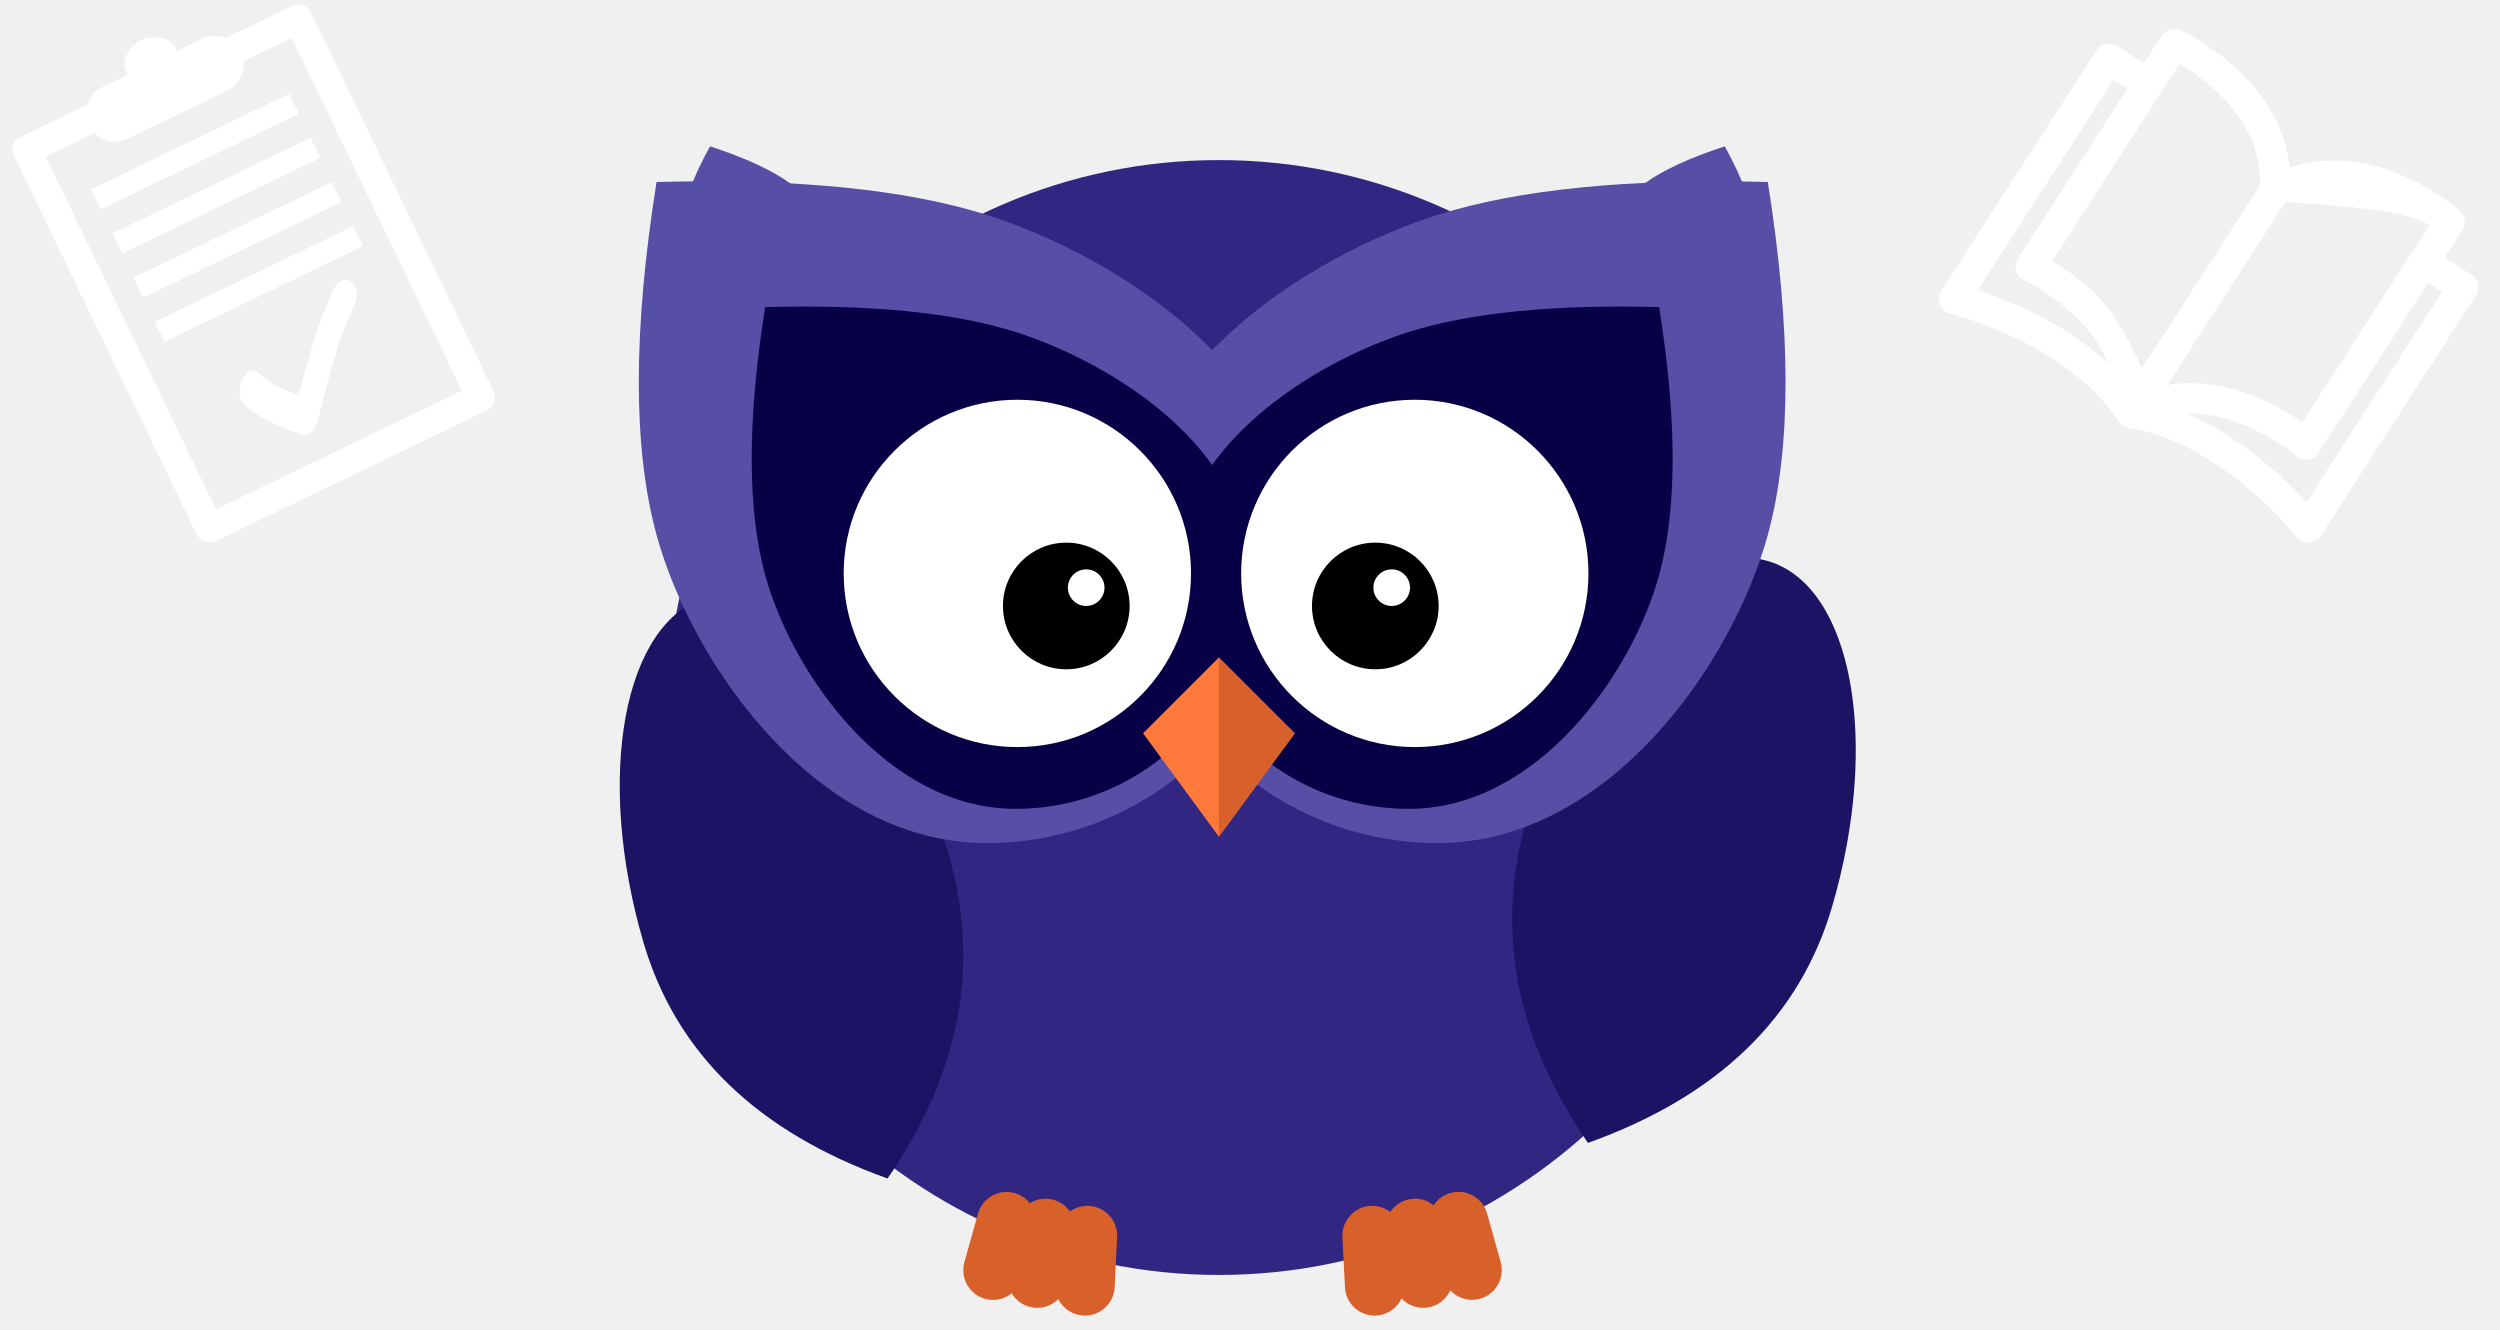
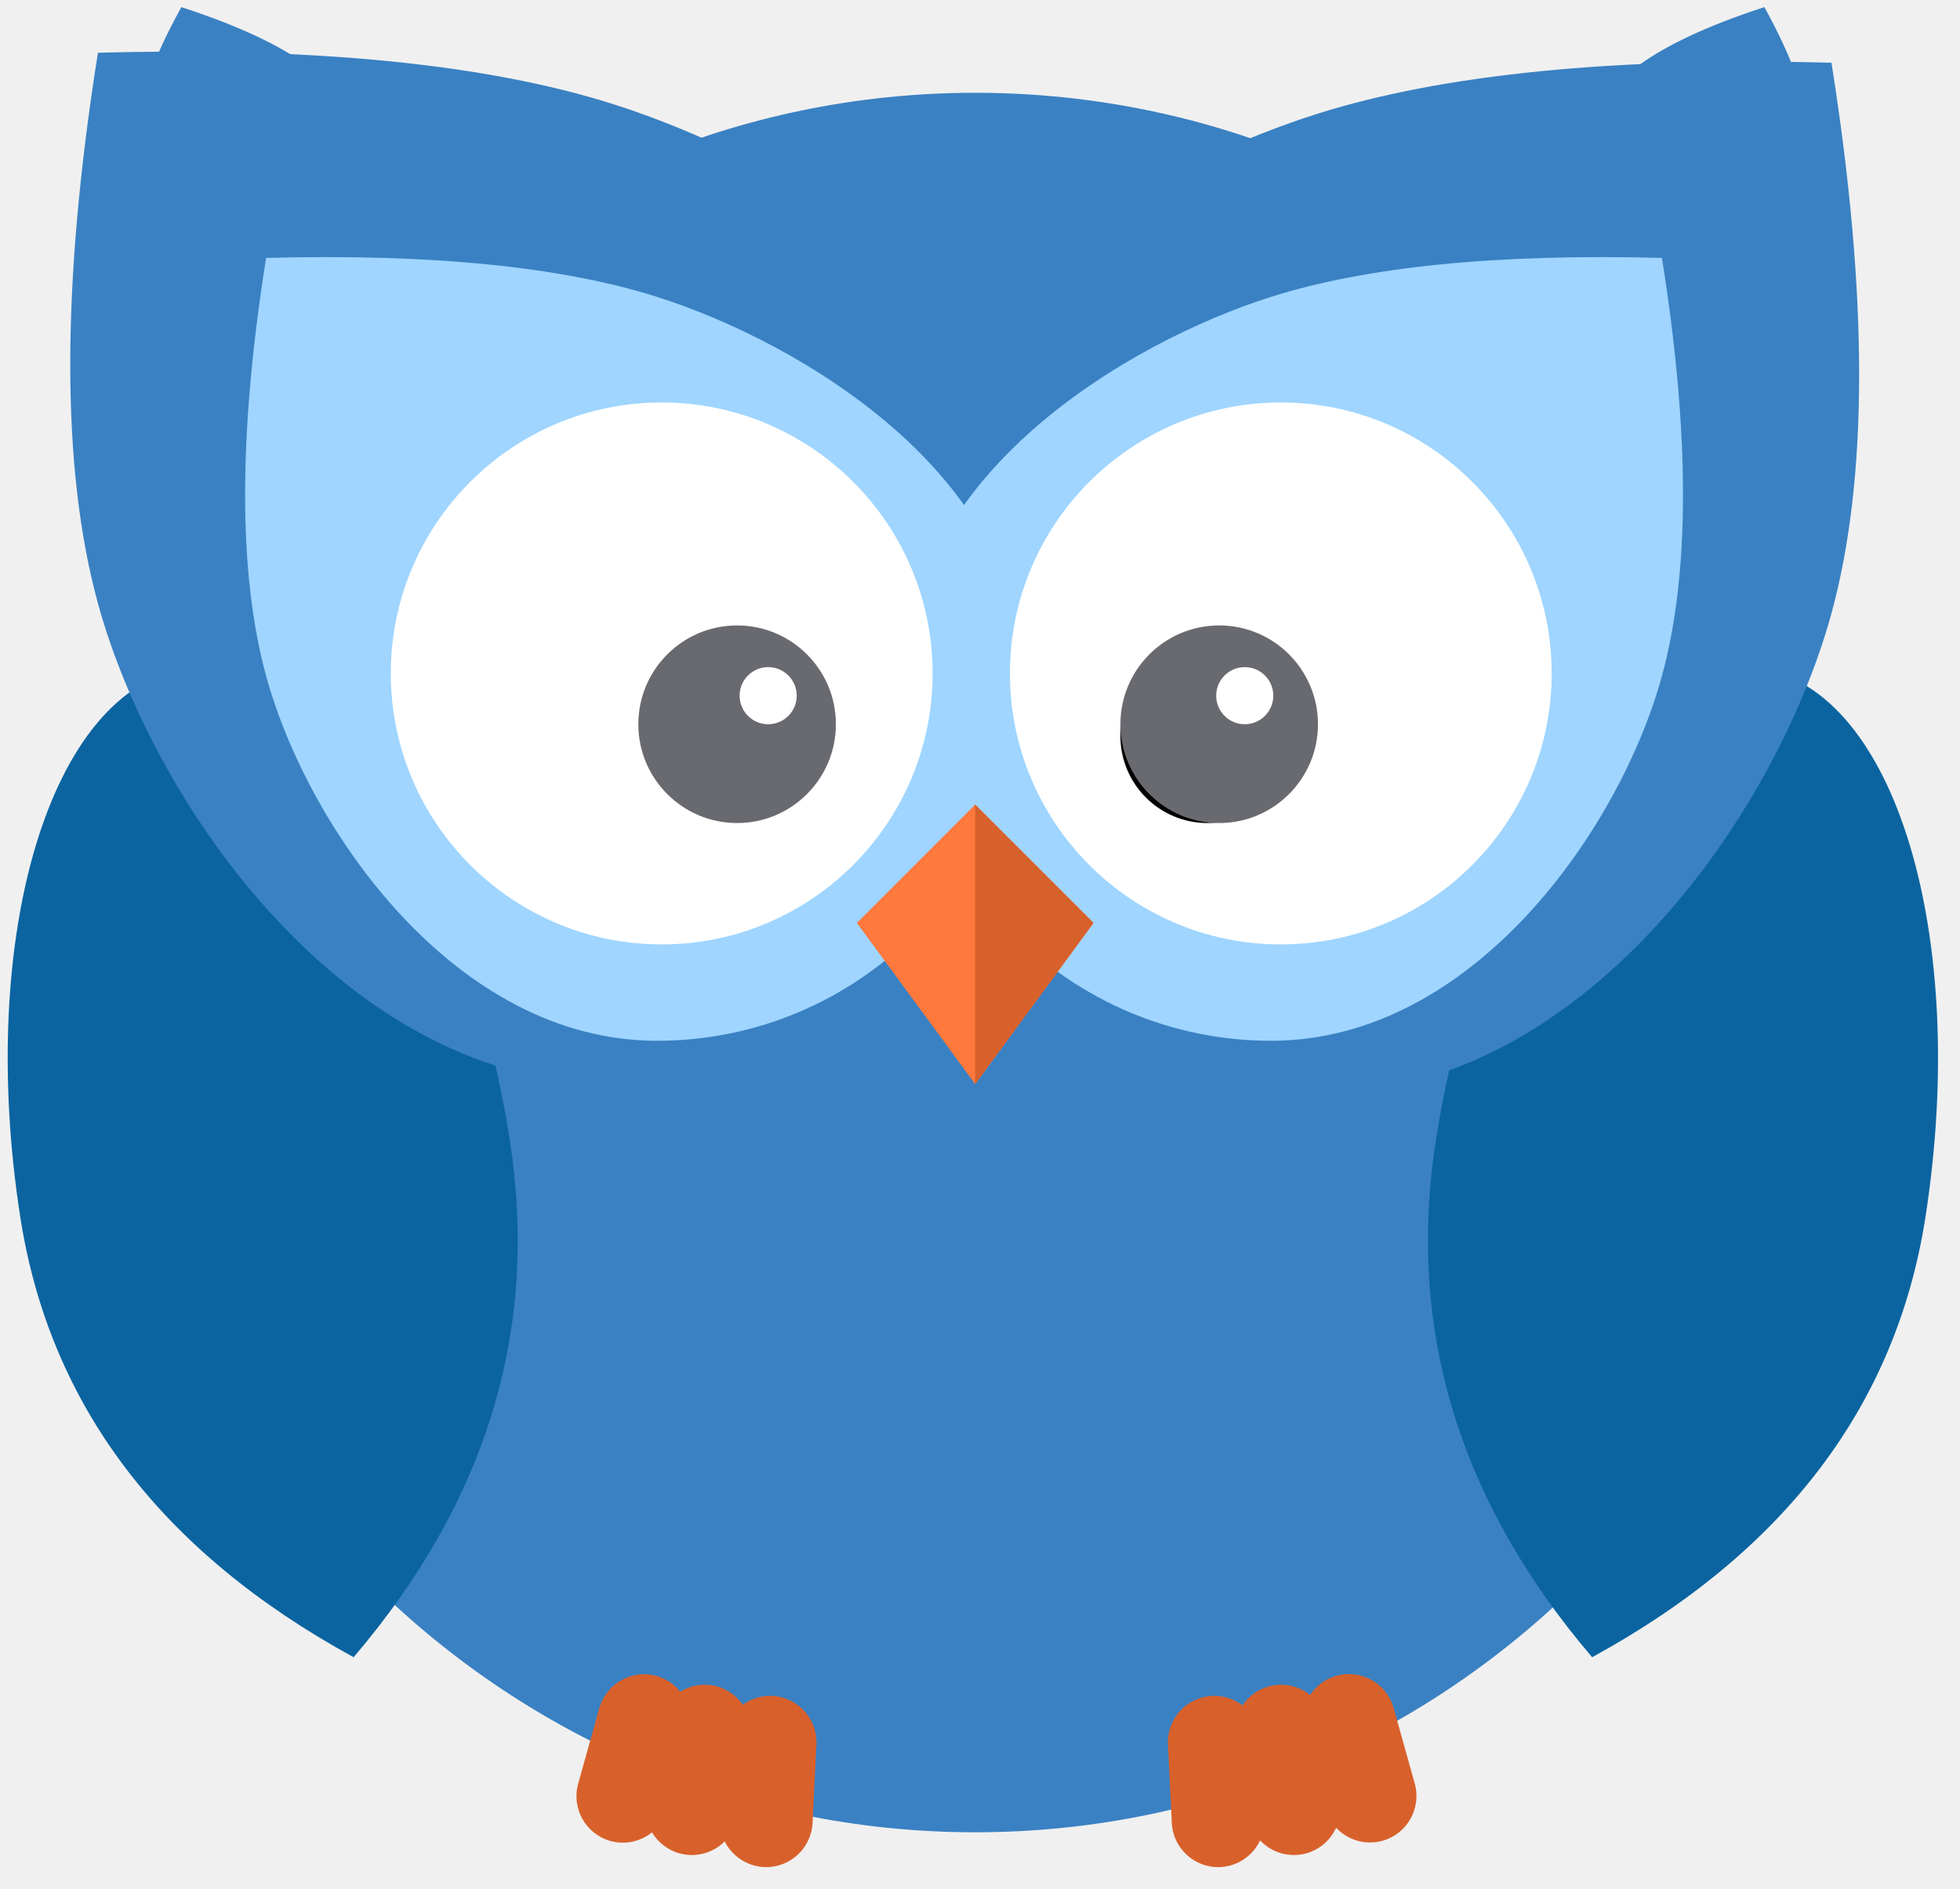
- <svg xmlns="http://www.w3.org/2000/svg" xmlns:xlink="http://www.w3.org/1999/xlink" version="1.1" preserveAspectRatio="xMidYMid meet" viewBox="35.226 4.225 542.851 290.534" width="538.85" height="286.53">
+ <svg xmlns="http://www.w3.org/2000/svg" xmlns:xlink="http://www.w3.org/1999/xlink" version="1.1" preserveAspectRatio="xMidYMid meet" viewBox="163.306 26.212 274.446 264.547" width="270.45" height="260.55">
  <defs>
-     <path d="M420.54 161.04C420.54 228.28 366.46 282.87 299.85 282.87C233.24 282.87 179.16 228.28 179.16 161.04C179.16 93.8 233.24 39.21 299.85 39.21C366.46 39.21 420.54 93.8 420.54 161.04Z" id="a1PDRRF1XD" />
-     <path d="M341.66 266.29C338.12 266.87 335.72 270.22 336.3 273.76C336.87 277.21 337.52 281.16 338.09 284.61C338.67 288.16 342.02 290.55 345.56 289.97C346.84 289.76 344.28 290.18 345.56 289.97C349.1 289.39 351.5 286.04 350.92 282.5C350.35 279.05 349.7 275.1 349.13 271.65C348.54 268.1 345.2 265.71 341.66 266.29C340.38 266.5 342.94 266.08 341.66 266.29Z" id="a1s4Z6x3Aw" />
-     <path d="M350.47 264.95C347.01 265.91 344.99 269.5 345.96 272.96C346.9 276.33 347.97 280.18 348.92 283.55C349.88 287.01 353.47 289.03 356.92 288.06C358.18 287.71 355.67 288.41 356.92 288.06C360.38 287.1 362.4 283.51 361.44 280.05C360.49 276.68 359.42 272.83 358.48 269.46C357.51 266 353.92 263.98 350.47 264.95C349.21 265.3 351.72 264.6 350.47 264.95Z" id="bemAe3ear" />
-     <path d="M344.59 138.31C344.59 145.04 339.12 150.5 332.39 150.5C325.66 150.5 320.2 145.04 320.2 138.31C320.2 131.58 325.66 126.11 332.39 126.11C339.12 126.11 344.59 131.58 344.59 138.31Z" id="aJHmpD16N" />
-     <path d="M276.15 134.79C276.15 137 274.35 138.79 272.15 138.79C269.94 138.79 268.15 137 268.15 134.79C268.15 132.59 269.94 130.79 272.15 130.79C274.35 130.79 276.15 132.59 276.15 134.79Z" id="bmljDElpv" />
-     <path d="M340.39 133.89C340.39 136.1 338.6 137.89 336.39 137.89C334.18 137.89 332.39 136.1 332.39 133.89C332.39 131.68 334.18 129.89 336.39 129.89C338.6 129.89 340.39 131.68 340.39 133.89Z" id="b7h2ldImk" />
-     <path d="M217.29 67.04C214.16 75.92 204.01 80.44 194.64 77.13C185.27 73.83 181.7 62.09 182.14 54.63C182.43 49.66 184.59 43.52 188.64 36.21C196.38 38.73 202.24 41.44 206.22 44.35C212.19 48.71 220.42 58.17 217.29 67.04Z" id="aARIFturb" />
-     <path d="M381.77 67.04C384.9 75.92 395.05 80.44 404.42 77.13C413.79 73.83 417.36 62.09 416.92 54.63C416.63 49.66 414.46 43.52 410.42 36.21C402.68 38.73 396.82 41.44 392.84 44.35C386.87 48.71 378.64 58.17 381.77 67.04Z" id="g8VP8NhkHC" />
-     <path d="M255.2 264.97C258.66 265.94 260.68 269.53 259.71 272.98C258.77 276.35 257.7 280.21 256.75 283.58C255.79 287.03 252.2 289.05 248.75 288.09C247.49 287.74 250 288.44 248.75 288.09C245.29 287.12 243.27 283.54 244.23 280.08C245.18 276.71 246.25 272.86 247.19 269.49C248.16 266.03 251.75 264.01 255.2 264.97C256.46 265.32 253.95 264.62 255.2 264.97Z" id="g1u3FLlciW" />
-     <path d="M263.01 266.29C266.55 266.87 268.95 270.22 268.36 273.76C267.79 277.21 267.14 281.16 266.58 284.61C265.99 288.16 262.65 290.55 259.11 289.97C257.82 289.76 260.39 290.18 259.11 289.97C255.56 289.39 253.16 286.04 253.75 282.5C254.32 279.05 254.97 275.1 255.54 271.65C256.12 268.1 259.46 265.71 263.01 266.29C264.29 266.5 261.72 266.08 263.01 266.29Z" id="aulMA5y4g" />
-     <path d="M271.44 267.77C275.02 267.95 277.79 271 277.61 274.58C277.44 278.08 277.24 282.07 277.07 285.57C276.89 289.15 273.84 291.92 270.26 291.74C268.96 291.68 271.56 291.81 270.26 291.74C266.67 291.56 263.91 288.51 264.08 284.93C264.26 281.43 264.45 277.44 264.63 273.94C264.8 270.36 267.85 267.59 271.44 267.77C272.74 267.83 270.14 267.71 271.44 267.77Z" id="aKOVEQL6l" />
-     <path d="M333.03 267.77C329.44 267.95 326.68 271 326.86 274.58C327.03 278.08 327.23 282.07 327.4 285.57C327.58 289.15 330.63 291.92 334.21 291.74C335.51 291.68 332.91 291.81 334.21 291.74C337.8 291.56 340.56 288.51 340.38 284.93C340.21 281.43 340.01 277.44 339.84 273.94C339.67 270.36 336.62 267.59 333.03 267.77C331.73 267.83 334.33 267.71 333.03 267.77Z" id="hCniSHRcY" />
-     <path d="M240.71 190.64C247.81 214.85 243.39 238.57 227.44 261.79C198.97 251.59 181.19 234.39 174.09 210.18C163.44 173.87 169.72 140.01 188.1 134.62C206.49 129.23 230.06 154.33 240.71 190.64Z" id="c3BMVMn9Lo" />
-     <path d="M367.23 182.87C360.13 207.08 364.56 230.79 380.51 254.01C408.97 243.82 426.76 226.62 433.86 202.41C444.51 166.09 438.23 132.23 419.84 126.84C401.45 121.45 377.88 146.55 367.23 182.87Z" id="bLTtjAiUD" />
-     <path d="M316.43 121.13C316.43 158.3 286.25 188.48 249.08 188.48C211.91 188.48 184.71 149.47 176.95 121.13C171.78 102.24 171.78 76.53 176.95 44C207.38 43.2 231.42 45.6 249.08 51.18C275.58 59.57 316.43 83.97 316.43 121.13Z" id="acMlcfUpt" />
-     <path d="M280.34 121.13C280.34 158.3 310.52 188.48 347.69 188.48C384.85 188.48 412.06 149.47 419.82 121.13C424.99 102.24 424.99 76.53 419.82 44C389.39 43.2 365.35 45.6 347.69 51.18C321.19 59.57 280.34 83.97 280.34 121.13Z" id="a2tPrkkrh" />
-     <path d="M290.21 129.89C290.21 158.1 313.11 181 341.32 181C369.53 181 390.19 151.39 396.07 129.89C400 115.55 400 96.03 396.07 71.34C372.98 70.73 354.73 72.55 341.32 76.79C321.21 83.16 290.21 101.67 290.21 129.89Z" id="b40OKGqi5A" />
-     <path d="M306.56 129.89C306.56 158.1 283.66 181 255.44 181C227.23 181 206.58 151.39 200.69 129.89C196.77 115.55 196.77 96.03 200.69 71.34C223.79 70.73 242.04 72.55 255.44 76.79C275.55 83.16 306.56 101.67 306.56 129.89Z" id="b2P8Kaz7fO" />
-     <path d="M217.85 129.54C217.85 108.6 234.86 91.59 255.81 91.59C276.75 91.59 293.76 108.6 293.76 129.54C293.76 150.49 276.75 167.5 255.81 167.5C234.86 167.5 217.85 150.49 217.85 129.54Z" id="keNmAPNXE" />
-     <path d="M299.85 147.92L316.43 164.49L299.85 187.07L283.28 164.49L299.85 147.92Z" id="b1JcRHbrE9" />
-     <path d="M304.72 129.54C304.72 108.6 321.72 91.59 342.67 91.59C363.62 91.59 380.62 108.6 380.62 129.54C380.62 150.49 363.62 167.5 342.67 167.5C321.72 167.5 304.72 150.49 304.72 129.54Z" id="c2UPM3dBU4" />
-     <path d="M299.85 147.92L316.43 164.49L299.85 187.07L299.85 147.92Z" id="d3Z4ahLR0K" />
-     <path d="M280.34 136.66C280.34 144.3 274.14 150.5 266.5 150.5C258.86 150.5 252.66 144.3 252.66 136.66C252.66 129.02 258.86 122.82 266.5 122.82C274.14 122.82 280.34 129.02 280.34 136.66Z" id="k6x0foIIZ" />
-     <path d="M347.88 136.66C347.88 144.3 341.68 150.5 334.04 150.5C326.4 150.5 320.2 144.3 320.2 136.66C320.2 129.02 326.4 122.82 334.04 122.82C341.68 122.82 347.88 129.02 347.88 136.66Z" id="aGIzgwSTu" />
-     <path d="M274.85 132.66C274.85 134.87 273.06 136.66 270.85 136.66C268.64 136.66 266.85 134.87 266.85 132.66C266.85 130.45 268.64 128.66 270.85 128.66C273.06 128.66 274.85 130.45 274.85 132.66Z" id="c6twD6tCXG" />
-     <path d="M341.62 132.66C341.62 134.87 339.83 136.66 337.62 136.66C335.41 136.66 333.62 134.87 333.62 132.66C333.62 130.45 335.41 128.66 337.62 128.66C339.83 128.66 341.62 130.45 341.62 132.66Z" id="b7jG7WYa2w" />
-     <path d="M567.75 60.52C570.08 56.91 571.37 54.9 571.63 54.5C572.52 53.12 572.27 51.3 571.04 50.21C570.82 50.03 565.69 45.55 558.07 42.38C549.57 38.86 541.3 38.36 533.86 40.86C533.08 33.05 529.21 25.72 522.5 19.43C516.48 13.79 510.29 10.95 510.03 10.84C508.53 10.16 506.77 10.68 505.88 12.06C505.62 12.46 504.32 14.47 501.99 18.08C498.5 15.82 496.57 14.57 496.18 14.32C494.64 13.33 492.59 13.77 491.6 15.31C488.21 20.56 461.13 62.52 457.74 67.76C457.16 68.66 457.05 69.79 457.45 70.79C457.85 71.78 458.7 72.53 459.75 72.78C460 72.84 485.45 79.19 496.43 96.32C496.95 97.13 497.79 97.67 498.74 97.81C518.82 100.75 535.14 121.34 535.3 121.54C535.53 121.84 535.8 122.09 536.11 122.29C536.68 122.66 537.36 122.85 538.06 122.82C539.13 122.77 540.11 122.2 540.69 121.3C544.08 116.06 571.16 74.1 574.55 68.85C575.54 67.31 575.1 65.26 573.56 64.27C572.79 63.77 570.85 62.52 567.75 60.52ZM495.37 21.69L498.4 23.64C484.04 45.89 476.07 58.24 474.47 60.71C473.95 61.52 473.81 62.52 474.08 63.44C474.35 64.37 475.01 65.13 475.89 65.53C476.06 65.6 489.22 71.75 494.14 83.51C484.46 74.63 472.18 69.75 465.71 67.63C469.67 61.51 479.55 46.19 495.37 21.69ZM491.1 68.09C488.53 65.68 485.94 63.79 483.78 62.39C483.14 61.98 482.54 61.61 481.99 61.29C483.84 58.42 493.11 44.06 509.8 18.21C509.8 18.21 509.8 18.21 509.8 18.21C515.3 21.42 527.95 30.39 527.37 44.81C525.65 47.48 517.05 60.79 501.58 84.76C498.15 76.97 494.65 71.42 491.1 68.09ZM564.41 53.47C561.63 57.77 539.39 92.23 536.61 96.54C534.33 94.94 530.87 92.79 526.66 91.04C519.91 88.24 513.31 87.35 507.15 88.35C508.87 85.69 517.46 72.37 532.93 48.41C550.45 49.33 560.94 51.01 564.41 53.47ZM535.25 103.84C535.98 104.48 536.94 104.77 537.9 104.64C538.85 104.51 539.7 103.96 540.23 103.15C541.82 100.68 549.8 88.33 564.15 66.08L567.18 68.04C549.39 95.61 539.51 110.92 537.53 113.98C532.94 108.96 523.43 99.78 511.34 94.61C524.09 94.25 535.12 103.72 535.25 103.84Z" id="arWFYC7JB" />
-     <path d="M98.71 90.68C95.59 89.47 92.59 88.03 90.03 85.79C87.11 83.23 84.18 90.41 86.81 92.72C90.39 95.84 94.92 97.59 99.32 99.19C101.12 99.84 102.52 97.45 102.88 96.09C105.24 87.49 107.08 78.74 111.01 70.7C112.89 66.85 108.68 62.78 106.44 67.38C102.83 74.78 100.81 82.75 98.71 90.68Z" id="a4MoSNzSwy" />
-     <path d="M82.73 12.55C81.16 11.91 79.35 11.88 77.71 12.67C77.33 12.86 75.46 13.76 72.1 15.38C71.82 14.8 71.67 14.48 71.64 14.42C70.63 12.34 66.95 11.75 64.34 13.01C61.73 14.26 59.9 17.51 60.91 19.59C60.94 19.66 61.09 19.98 61.37 20.55C58 22.18 56.13 23.08 55.76 23.26C54.12 24.05 53.01 25.49 52.53 27.12C51.08 27.82 39.42 33.44 37.97 34.14C36.42 34.89 35.79 36.75 36.54 38.3C40.53 46.58 72.45 112.76 76.44 121.03C77.19 122.59 79.03 123.26 80.58 122.51C86.52 119.65 133.98 96.76 139.91 93.9C141.45 93.16 142.1 91.3 141.34 89.73C137.35 81.46 105.44 15.28 101.45 7.01C100.7 5.45 98.84 4.79 97.3 5.53C94.38 6.93 84.19 11.85 82.73 12.55ZM80.65 115.53L43.47 38.44L51.54 34.55L51.54 34.55C53.08 33.81 53.94 33.39 54.11 33.31C55.94 35.17 58.77 35.79 61.23 34.6C61.97 34.25 65.62 32.49 72.21 29.31C78.79 26.14 82.45 24.37 83.18 24.02C85.64 22.84 86.92 20.23 86.6 17.64C86.77 17.56 87.63 17.14 89.17 16.4L89.17 16.4L97.22 12.52L134.4 89.61L134.4 89.61L80.65 115.53Z" id="c8h12nq3f" />
-     <path d="M96.7 24.7C96.7 24.7 96.7 24.7 96.7 24.7C97.96 27.34 98.67 28.8 98.81 29.09C98.81 29.09 98.81 29.09 98.81 29.09C72.8 41.63 58.35 48.6 55.46 49.99C55.46 49.99 55.46 49.99 55.46 49.99C54.2 47.36 53.49 45.9 53.35 45.61C53.35 45.61 53.35 45.61 53.35 45.61C79.36 33.07 93.81 26.1 96.7 24.7Z" id="cx6HqM2Ma" />
-     <path d="M101.35 34.35C101.35 34.35 101.35 34.35 101.35 34.35C102.62 36.98 103.32 38.44 103.46 38.74C103.46 38.74 103.46 38.74 103.46 38.74C77.45 51.28 63.01 58.24 60.12 59.64C60.12 59.64 60.12 59.64 60.12 59.64C58.85 57.01 58.14 55.55 58 55.25C58 55.25 58 55.25 58 55.25C84.01 42.71 98.46 35.74 101.35 34.35Z" id="bqAA8uCfT" />
-     <path d="M106 44C106 44 106 44 106 44C107.27 46.63 107.97 48.09 108.11 48.38C108.11 48.38 108.11 48.38 108.11 48.38C82.11 60.92 67.66 67.89 64.77 69.28C64.77 69.28 64.77 69.28 64.77 69.28C63.5 66.65 62.79 65.19 62.65 64.9C62.65 64.9 62.65 64.9 62.65 64.9C88.66 52.36 103.11 45.39 106 44Z" id="c1qH2wn79M" />
-     <path d="M110.65 53.64C110.65 53.64 110.65 53.64 110.65 53.64C111.92 56.27 112.62 57.74 112.77 58.03C112.77 58.03 112.77 58.03 112.77 58.03C86.76 70.57 72.31 77.54 69.42 78.93C69.42 78.93 69.42 78.93 69.42 78.93C68.15 76.3 67.45 74.84 67.31 74.55C67.31 74.55 67.31 74.55 67.31 74.55C93.31 62 107.76 55.04 110.65 53.64Z" id="bLLkFlauX" />
+     <path d="M420.54 161.04C420.54 228.28 366.46 282.87 299.85 282.87C233.24 282.87 179.16 228.28 179.16 161.04C179.16 93.8 233.24 39.21 299.85 39.21C366.46 39.21 420.54 93.8 420.54 161.04Z" id="a1ekB5rLRc" />
+     <path d="M234.67 186.03C238.76 212.34 231.46 236.45 212.77 258.35C185.72 243.56 170.16 223 166.07 196.69C159.93 157.23 170.33 122.81 189.26 119.86C208.19 116.92 228.54 146.57 234.67 186.03Z" id="bby0pqMpP" />
+     <path d="M364.38 186.03C360.3 212.34 367.6 236.45 386.29 258.35C413.34 243.56 428.9 223 432.99 196.69C439.12 157.23 428.73 122.81 409.8 119.86C390.87 116.92 370.52 146.57 364.38 186.03Z" id="dIg9KL8gv" />
+     <path d="M316.43 110.73C316.43 147.9 286.25 178.07 249.08 178.07C211.91 178.07 184.71 139.07 176.95 110.73C171.78 91.84 171.78 66.13 176.95 33.6C207.38 32.8 231.42 35.19 249.08 40.78C275.58 49.17 316.43 73.56 316.43 110.73Z" id="a2DrS2AHqz" />
+     <path d="M280.34 112.13C280.34 149.3 310.52 179.48 347.69 179.48C384.85 179.48 412.06 140.47 419.82 112.13C424.99 93.24 424.99 67.53 419.82 35C389.39 34.2 365.35 36.6 347.69 42.18C321.19 50.57 280.34 74.97 280.34 112.13Z" id="ako3CcizK" />
+     <path d="M381.77 58.04C384.9 66.92 395.05 71.44 404.42 68.13C413.79 64.83 417.36 53.09 416.92 45.63C416.63 40.66 414.46 34.52 410.42 27.21C402.68 29.73 396.82 32.44 392.84 35.35C386.87 39.71 378.64 49.17 381.77 58.04Z" id="awVQlplGN" />
+     <path d="M290.21 120.89C290.21 149.1 313.11 172 341.32 172C369.53 172 390.19 142.39 396.07 120.89C400 106.55 400 87.03 396.07 62.34C372.98 61.73 354.73 63.55 341.32 67.79C321.21 74.16 290.21 92.67 290.21 120.89Z" id="a5uYCD19bF" />
+     <path d="M217.29 58.04C214.16 66.92 204.01 71.44 194.64 68.13C185.27 64.83 181.7 53.09 182.14 45.63C182.43 40.66 184.59 34.52 188.64 27.21C196.38 29.73 202.24 32.44 206.22 35.35C212.19 39.71 220.42 49.17 217.29 58.04Z" id="g1dDOOlYfE" />
+     <path d="M306.38 120.89C306.38 149.1 283.48 172 255.26 172C227.05 172 206.4 142.39 200.51 120.89C196.59 106.55 196.59 87.03 200.51 62.34C223.61 61.73 241.86 63.55 255.26 67.79C275.37 74.16 306.38 92.67 306.38 120.89Z" id="aAn7q524y" />
+     <path d="M217.98 120.54C217.98 99.6 234.99 82.59 255.93 82.59C276.88 82.59 293.89 99.6 293.89 120.54C293.89 141.49 276.88 158.5 255.93 158.5C234.99 158.5 217.98 141.49 217.98 120.54Z" id="a6vV9MbyE" />
+     <path d="M304.72 120.54C304.72 99.6 321.72 82.59 342.67 82.59C363.62 82.59 380.62 99.6 380.62 120.54C380.62 141.49 363.62 158.5 342.67 158.5C321.72 158.5 304.72 141.49 304.72 120.54Z" id="bpguD0XQF" />
+     <path d="M280.34 127.66C280.34 135.3 274.14 141.5 266.5 141.5C258.86 141.5 252.66 135.3 252.66 127.66C252.66 120.02 258.86 113.82 266.5 113.82C274.14 113.82 280.34 120.02 280.34 127.66Z" id="d76zxHKAKo" />
+     <path d="M344.59 129.31C344.59 136.04 339.12 141.5 332.39 141.5C325.66 141.5 320.2 136.04 320.2 129.31C320.2 122.58 325.66 117.11 332.39 117.11C339.12 117.11 344.59 122.58 344.59 129.31Z" id="b9KLhGADj" />
+     <path d="M340.39 124.89C340.39 127.1 338.6 128.89 336.39 128.89C334.18 128.89 332.39 127.1 332.39 124.89C332.39 122.68 334.18 120.89 336.39 120.89C338.6 120.89 340.39 122.68 340.39 124.89Z" id="g1mqx6522" />
+     <path d="M299.85 138.92L316.43 155.49L299.85 178.07L283.28 155.49L299.85 138.92Z" id="alx5p0WzI" />
+     <path d="M255.2 260.97C258.66 261.94 260.68 265.53 259.71 268.98C258.77 272.35 257.7 276.21 256.75 279.58C255.79 283.03 252.2 285.05 248.75 284.09C247.49 283.74 250 284.44 248.75 284.09C245.29 283.12 243.27 279.54 244.23 276.08C245.18 272.71 246.25 268.86 247.19 265.49C248.16 262.03 251.75 260.01 255.2 260.97C256.46 261.32 253.95 260.62 255.2 260.97Z" id="dovV9JcQs" />
+     <path d="M263.01 262.29C266.55 262.87 268.95 266.22 268.36 269.76C267.79 273.21 267.14 277.16 266.58 280.61C265.99 284.16 262.65 286.55 259.11 285.97C257.82 285.76 260.39 286.18 259.11 285.97C255.56 285.39 253.16 282.04 253.75 278.5C254.32 275.05 254.97 271.1 255.54 267.65C256.12 264.1 259.46 261.71 263.01 262.29C264.29 262.5 261.72 262.08 263.01 262.29Z" id="apvSQkTYR" />
+     <path d="M271.44 263.77C275.02 263.95 277.79 267 277.61 270.58C277.44 274.08 277.24 278.07 277.07 281.57C276.89 285.15 273.84 287.92 270.26 287.74C268.96 287.68 271.56 287.81 270.26 287.74C266.67 287.56 263.91 284.51 264.08 280.93C264.26 277.43 264.45 273.44 264.63 269.94C264.8 266.36 267.85 263.59 271.44 263.77C272.74 263.83 270.14 263.71 271.44 263.77Z" id="brlez34hl" />
+     <path d="M350.47 260.95C347.01 261.91 344.99 265.5 345.96 268.96C346.9 272.33 347.97 276.18 348.92 279.55C349.88 283.01 353.47 285.03 356.92 284.06C358.18 283.71 355.67 284.41 356.92 284.06C360.38 283.1 362.4 279.51 361.44 276.05C360.49 272.68 359.42 268.83 358.48 265.46C357.51 262 353.92 259.98 350.47 260.95C349.21 261.3 351.72 260.6 350.47 260.95Z" id="b2tbsb3sFt" />
+     <path d="M341.66 262.29C338.12 262.87 335.72 266.22 336.3 269.76C336.87 273.21 337.52 277.16 338.09 280.61C338.67 284.16 342.02 286.55 345.56 285.97C346.84 285.76 344.28 286.18 345.56 285.97C349.1 285.39 351.5 282.04 350.92 278.5C350.35 275.05 349.7 271.1 349.13 267.65C348.54 264.1 345.2 261.71 341.66 262.29C340.38 262.5 342.94 262.08 341.66 262.29Z" id="b6PuS5998O" />
+     <path d="M333.03 263.77C329.44 263.95 326.68 267 326.86 270.58C327.03 274.08 327.23 278.07 327.4 281.57C327.58 285.15 330.63 287.92 334.21 287.74C335.51 287.68 332.91 287.81 334.21 287.74C337.8 287.56 340.56 284.51 340.38 280.93C340.21 277.43 340.01 273.44 339.84 269.94C339.67 266.36 336.62 263.59 333.03 263.77C331.73 263.83 334.33 263.71 333.03 263.77Z" id="b5Ziz9j1Fi" />
+     <path d="M347.88 127.66C347.88 135.3 341.68 141.5 334.04 141.5C326.4 141.5 320.2 135.3 320.2 127.66C320.2 120.02 326.4 113.82 334.04 113.82C341.68 113.82 347.88 120.02 347.88 127.66Z" id="g17fSG2cKr" />
+     <path d="M299.85 138.92L316.43 155.49L299.85 178.07L299.85 138.92Z" id="ainxpW2Pw" />
+     <path d="M274.85 123.66C274.85 125.87 273.06 127.66 270.85 127.66C268.64 127.66 266.85 125.87 266.85 123.66C266.85 121.45 268.64 119.66 270.85 119.66C273.06 119.66 274.85 121.45 274.85 123.66Z" id="eyimibl0" />
+     <path d="M341.62 123.66C341.62 125.87 339.83 127.66 337.62 127.66C335.41 127.66 333.62 125.87 333.62 123.66C333.62 121.45 335.41 119.66 337.62 119.66C339.83 119.66 341.62 121.45 341.62 123.66Z" id="b1GXWQSoph" />
  </defs>
  <g>
    <g>
-       <use xlink:href="#a1PDRRF1XD" opacity="1" fill="#312783" fill-opacity="1" />
+       <use xlink:href="#a1ekB5rLRc" opacity="1" fill="#3a81c3" fill-opacity="1" />
    </g>
    <g>
-       <use xlink:href="#a1s4Z6x3Aw" opacity="1" fill="#d8612b" fill-opacity="1" />
+       <use xlink:href="#bby0pqMpP" opacity="1" fill="#0b64a0" fill-opacity="1" />
    </g>
    <g>
-       <use xlink:href="#bemAe3ear" opacity="1" fill="#d8612b" fill-opacity="1" />
+       <use xlink:href="#dIg9KL8gv" opacity="1" fill="#0b64a0" fill-opacity="1" />
    </g>
    <g>
-       <use xlink:href="#aJHmpD16N" opacity="1" fill="#000000" fill-opacity="1" />
+       <use xlink:href="#a2DrS2AHqz" opacity="1" fill="#3a81c3" fill-opacity="1" />
    </g>
    <g>
-       <use xlink:href="#bmljDElpv" opacity="1" fill="#ffffff" fill-opacity="1" />
+       <use xlink:href="#ako3CcizK" opacity="1" fill="#3a81c3" fill-opacity="1" />
    </g>
    <g>
-       <use xlink:href="#b7h2ldImk" opacity="1" fill="#ffffff" fill-opacity="1" />
-     </g>
-     <g>
-       <use xlink:href="#aARIFturb" opacity="1" fill="#574ea5" fill-opacity="1" />
-     </g>
-     <g>
-       <use xlink:href="#g8VP8NhkHC" opacity="1" fill="#574ea5" fill-opacity="1" />
-     </g>
-     <g>
-       <use xlink:href="#g1u3FLlciW" opacity="1" fill="#d8612b" fill-opacity="1" />
-     </g>
-     <g>
-       <use xlink:href="#aulMA5y4g" opacity="1" fill="#d8612b" fill-opacity="1" />
-     </g>
-     <g>
-       <use xlink:href="#aKOVEQL6l" opacity="1" fill="#d8612b" fill-opacity="1" />
-     </g>
-     <g>
-       <use xlink:href="#hCniSHRcY" opacity="1" fill="#d8612b" fill-opacity="1" />
-     </g>
-     <g>
-       <use xlink:href="#c3BMVMn9Lo" opacity="1" fill="#1c1365" fill-opacity="1" />
-     </g>
-     <g>
-       <use xlink:href="#bLTtjAiUD" opacity="1" fill="#1c1365" fill-opacity="1" />
-     </g>
-     <g>
-       <use xlink:href="#acMlcfUpt" opacity="1" fill="#574ea5" fill-opacity="1" />
-     </g>
-     <g>
-       <use xlink:href="#a2tPrkkrh" opacity="1" fill="#574ea5" fill-opacity="1" />
-     </g>
-     <g>
-       <use xlink:href="#b40OKGqi5A" opacity="1" fill="#080047" fill-opacity="1" />
-     </g>
-     <g>
-       <use xlink:href="#b2P8Kaz7fO" opacity="1" fill="#080047" fill-opacity="1" />
-     </g>
-     <g>
-       <use xlink:href="#keNmAPNXE" opacity="1" fill="#ffffff" fill-opacity="1" />
-     </g>
-     <g>
-       <use xlink:href="#b1JcRHbrE9" opacity="1" fill="#ff783c" fill-opacity="1" />
+       <use xlink:href="#awVQlplGN" opacity="1" fill="#3a81c3" fill-opacity="1" />
      <g>
-         <use xlink:href="#b1JcRHbrE9" opacity="1" fill-opacity="0" stroke="#ff9f00" stroke-width="0" stroke-opacity="1" />
+         <use xlink:href="#awVQlplGN" opacity="1" fill-opacity="0" stroke="#fea343" stroke-width="0" stroke-opacity="1" />
      </g>
    </g>
    <g>
-       <use xlink:href="#c2UPM3dBU4" opacity="1" fill="#ffffff" fill-opacity="1" />
+       <use xlink:href="#a5uYCD19bF" opacity="1" fill="#9fd5ff" fill-opacity="1" />
    </g>
    <g>
-       <use xlink:href="#d3Z4ahLR0K" opacity="1" fill="#d8612b" fill-opacity="1" />
+       <use xlink:href="#g1dDOOlYfE" opacity="1" fill="#3a81c3" fill-opacity="1" />
+     </g>
+     <g>
+       <use xlink:href="#aAn7q524y" opacity="1" fill="#9fd5ff" fill-opacity="1" />
+     </g>
+     <g>
+       <use xlink:href="#a6vV9MbyE" opacity="1" fill="#ffffff" fill-opacity="1" />
+     </g>
+     <g>
+       <use xlink:href="#bpguD0XQF" opacity="1" fill="#ffffff" fill-opacity="1" />
+     </g>
+     <g>
+       <use xlink:href="#d76zxHKAKo" opacity="1" fill="#696a6f" fill-opacity="1" />
+     </g>
+     <g>
+       <use xlink:href="#b9KLhGADj" opacity="1" fill="#000000" fill-opacity="1" />
+     </g>
+     <g>
+       <use xlink:href="#g1mqx6522" opacity="1" fill="#ffffff" fill-opacity="1" />
+     </g>
+     <g>
+       <use xlink:href="#alx5p0WzI" opacity="1" fill="#ff783c" fill-opacity="1" />
      <g>
-         <use xlink:href="#d3Z4ahLR0K" opacity="1" fill-opacity="0" stroke="#ff9f00" stroke-width="0" stroke-opacity="1" />
+         <use xlink:href="#alx5p0WzI" opacity="1" fill-opacity="0" stroke="#ff9f00" stroke-width="0" stroke-opacity="1" />
      </g>
    </g>
    <g>
-       <use xlink:href="#k6x0foIIZ" opacity="1" fill="#000000" fill-opacity="1" />
+       <use xlink:href="#dovV9JcQs" opacity="1" fill="#d8612b" fill-opacity="1" />
    </g>
    <g>
-       <use xlink:href="#aGIzgwSTu" opacity="1" fill="#000000" fill-opacity="1" />
+       <use xlink:href="#apvSQkTYR" opacity="1" fill="#d8612b" fill-opacity="1" />
    </g>
    <g>
-       <use xlink:href="#c6twD6tCXG" opacity="1" fill="#ffffff" fill-opacity="1" />
+       <use xlink:href="#brlez34hl" opacity="1" fill="#d8612b" fill-opacity="1" />
    </g>
    <g>
-       <use xlink:href="#b7jG7WYa2w" opacity="1" fill="#ffffff" fill-opacity="1" />
+       <use xlink:href="#b2tbsb3sFt" opacity="1" fill="#d8612b" fill-opacity="1" />
    </g>
    <g>
-       <use xlink:href="#arWFYC7JB" opacity="1" fill="#ffffff" fill-opacity="1" />
+       <use xlink:href="#b6PuS5998O" opacity="1" fill="#d8612b" fill-opacity="1" />
+     </g>
+     <g>
+       <use xlink:href="#b5Ziz9j1Fi" opacity="1" fill="#d8612b" fill-opacity="1" />
+     </g>
+     <g>
+       <use xlink:href="#g17fSG2cKr" opacity="1" fill="#696a6f" fill-opacity="1" />
+     </g>
+     <g>
+       <use xlink:href="#ainxpW2Pw" opacity="1" fill="#d8612b" fill-opacity="1" />
      <g>
-         <use xlink:href="#arWFYC7JB" opacity="1" fill-opacity="0" stroke="#000000" stroke-width="1" stroke-opacity="0" />
+         <use xlink:href="#ainxpW2Pw" opacity="1" fill-opacity="0" stroke="#ff9f00" stroke-width="0" stroke-opacity="1" />
      </g>
    </g>
    <g>
-       <use xlink:href="#a4MoSNzSwy" opacity="1" fill="#ffffff" fill-opacity="1" />
-       <g>
-         <use xlink:href="#a4MoSNzSwy" opacity="1" fill-opacity="0" stroke="#000000" stroke-width="1" stroke-opacity="0" />
-       </g>
+       <use xlink:href="#eyimibl0" opacity="1" fill="#ffffff" fill-opacity="1" />
    </g>
    <g>
-       <use xlink:href="#c8h12nq3f" opacity="1" fill="#ffffff" fill-opacity="1" />
-       <g>
-         <use xlink:href="#c8h12nq3f" opacity="1" fill-opacity="0" stroke="#000000" stroke-width="1" stroke-opacity="0" />
-       </g>
-     </g>
-     <g>
-       <use xlink:href="#cx6HqM2Ma" opacity="1" fill="#ffffff" fill-opacity="1" />
-       <g>
-         <use xlink:href="#cx6HqM2Ma" opacity="1" fill-opacity="0" stroke="#000000" stroke-width="1" stroke-opacity="0" />
-       </g>
-     </g>
-     <g>
-       <use xlink:href="#bqAA8uCfT" opacity="1" fill="#ffffff" fill-opacity="1" />
-       <g>
-         <use xlink:href="#bqAA8uCfT" opacity="1" fill-opacity="0" stroke="#000000" stroke-width="1" stroke-opacity="0" />
-       </g>
-     </g>
-     <g>
-       <use xlink:href="#c1qH2wn79M" opacity="1" fill="#ffffff" fill-opacity="1" />
-       <g>
-         <use xlink:href="#c1qH2wn79M" opacity="1" fill-opacity="0" stroke="#000000" stroke-width="1" stroke-opacity="0" />
-       </g>
-     </g>
-     <g>
-       <use xlink:href="#bLLkFlauX" opacity="1" fill="#ffffff" fill-opacity="1" />
-       <g>
-         <use xlink:href="#bLLkFlauX" opacity="1" fill-opacity="0" stroke="#000000" stroke-width="1" stroke-opacity="0" />
-       </g>
+       <use xlink:href="#b1GXWQSoph" opacity="1" fill="#ffffff" fill-opacity="1" />
    </g>
  </g>
</svg>
